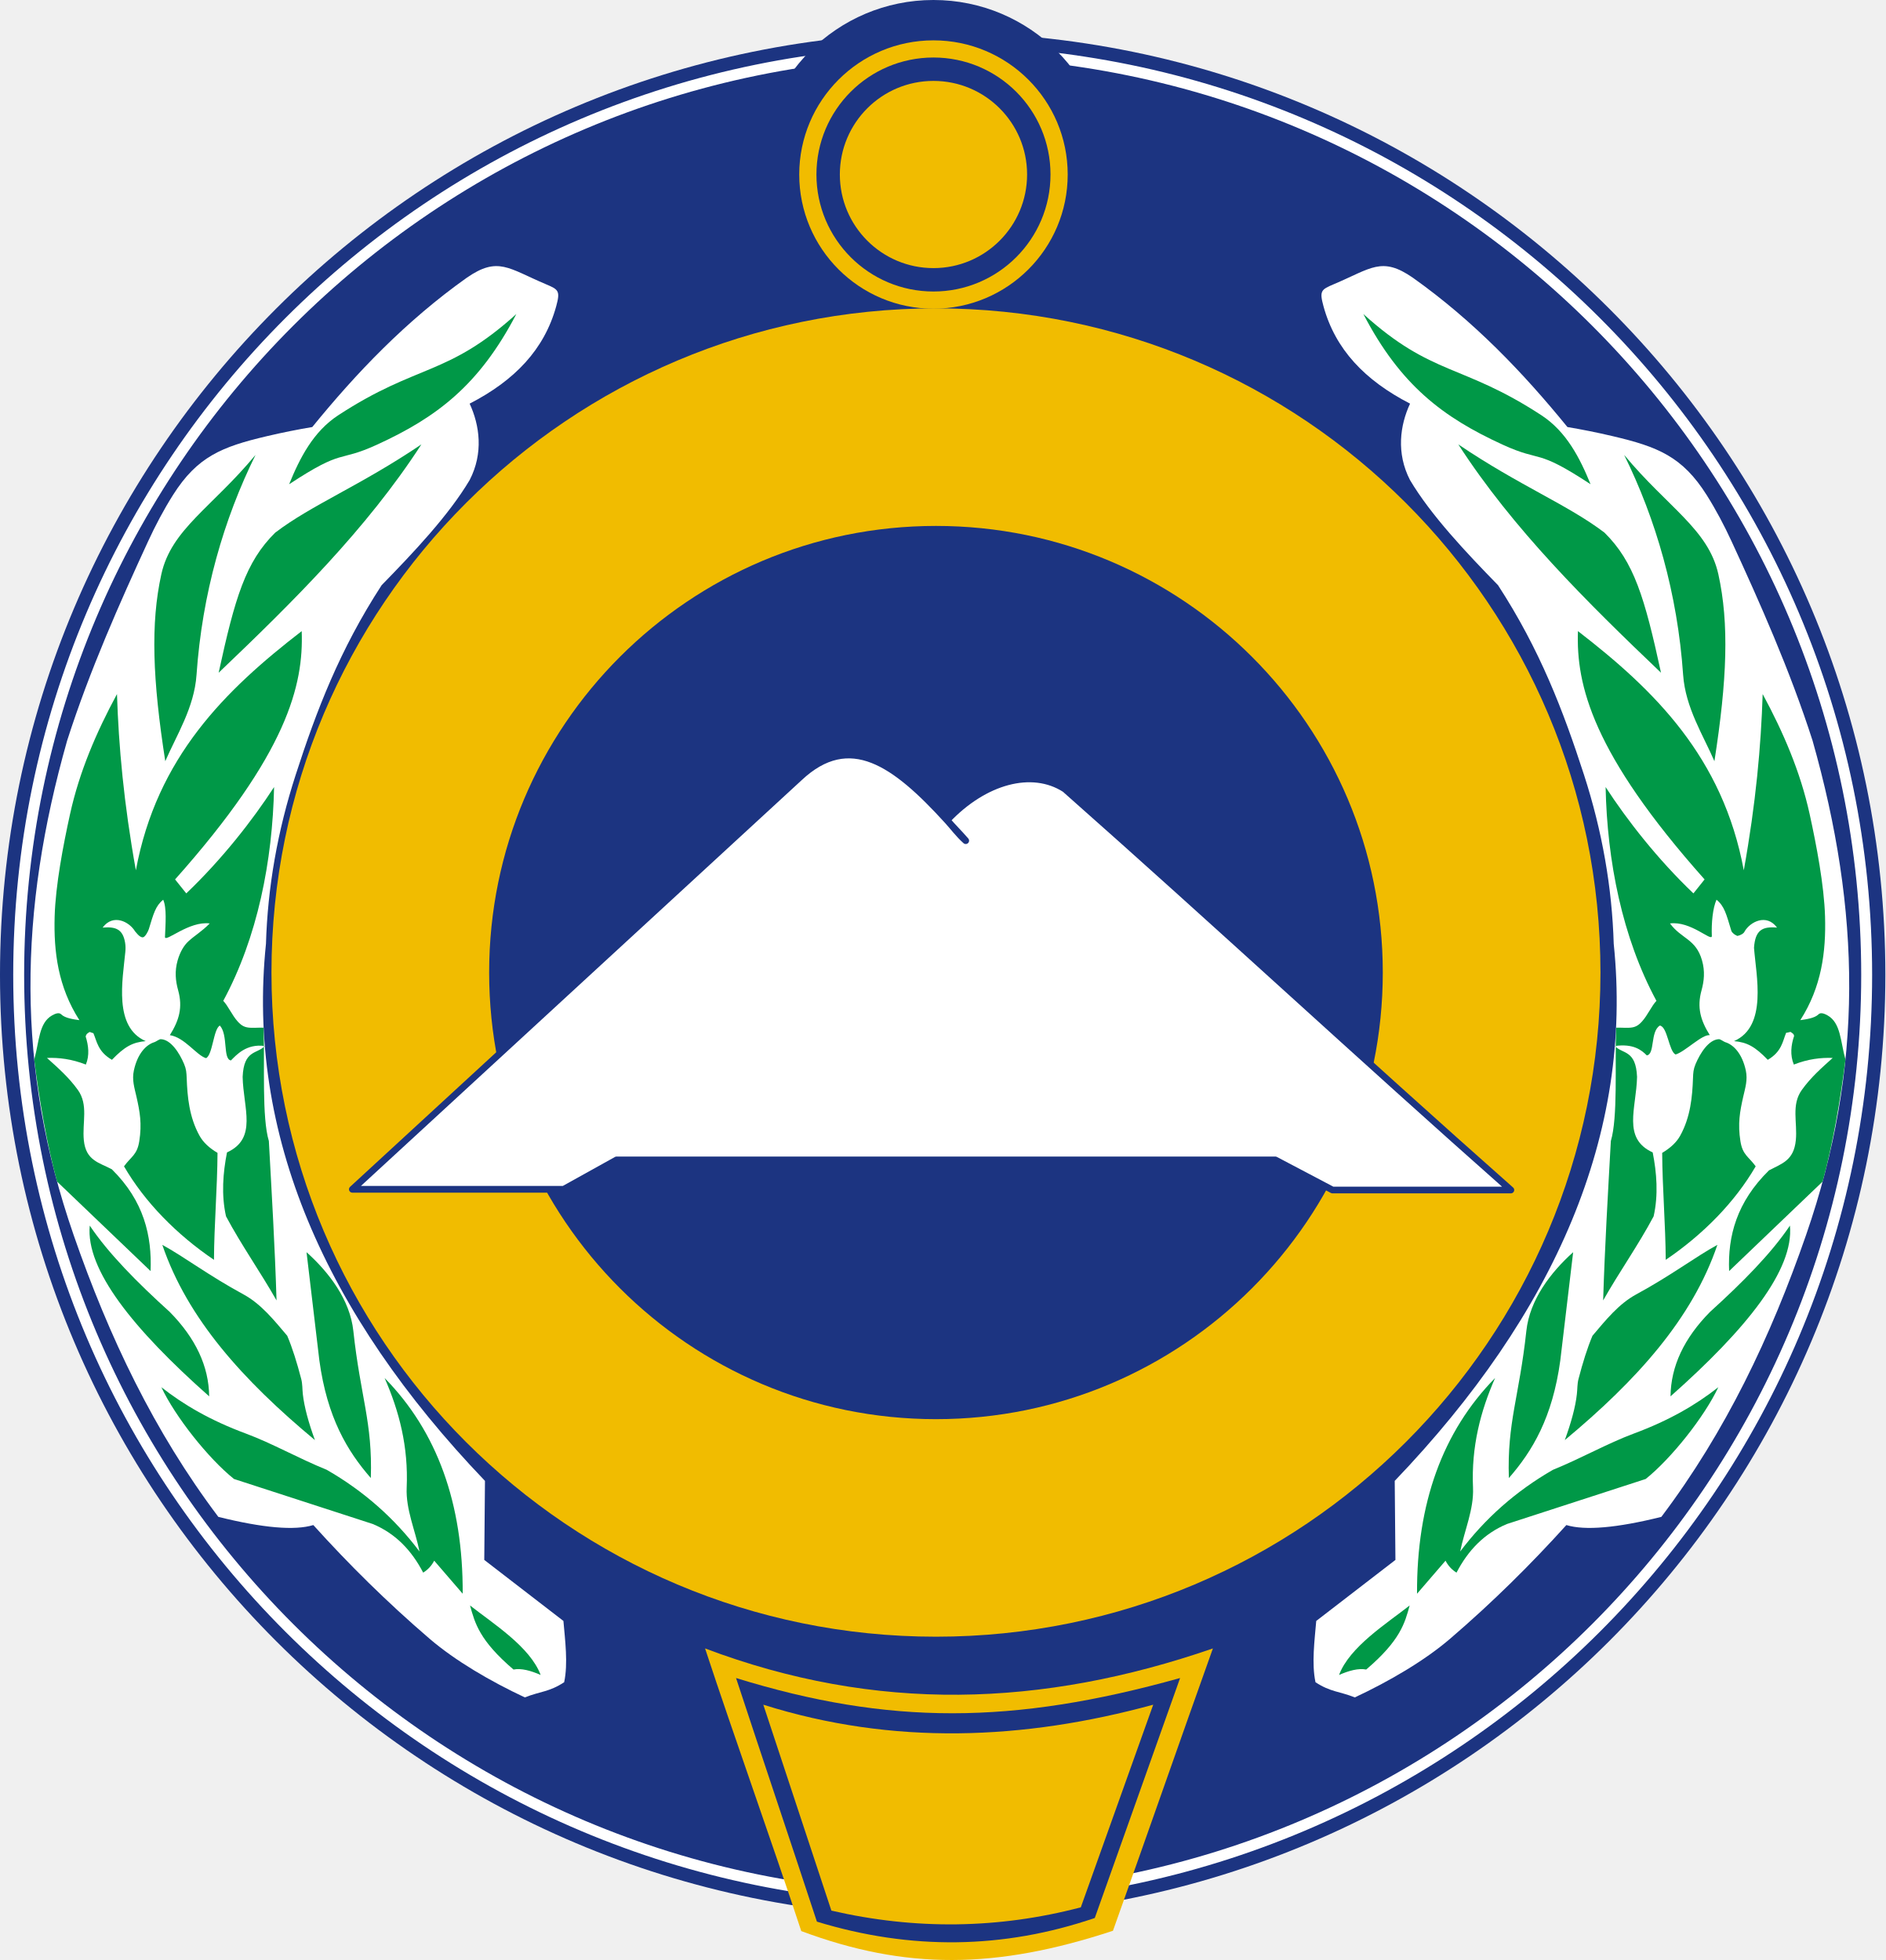
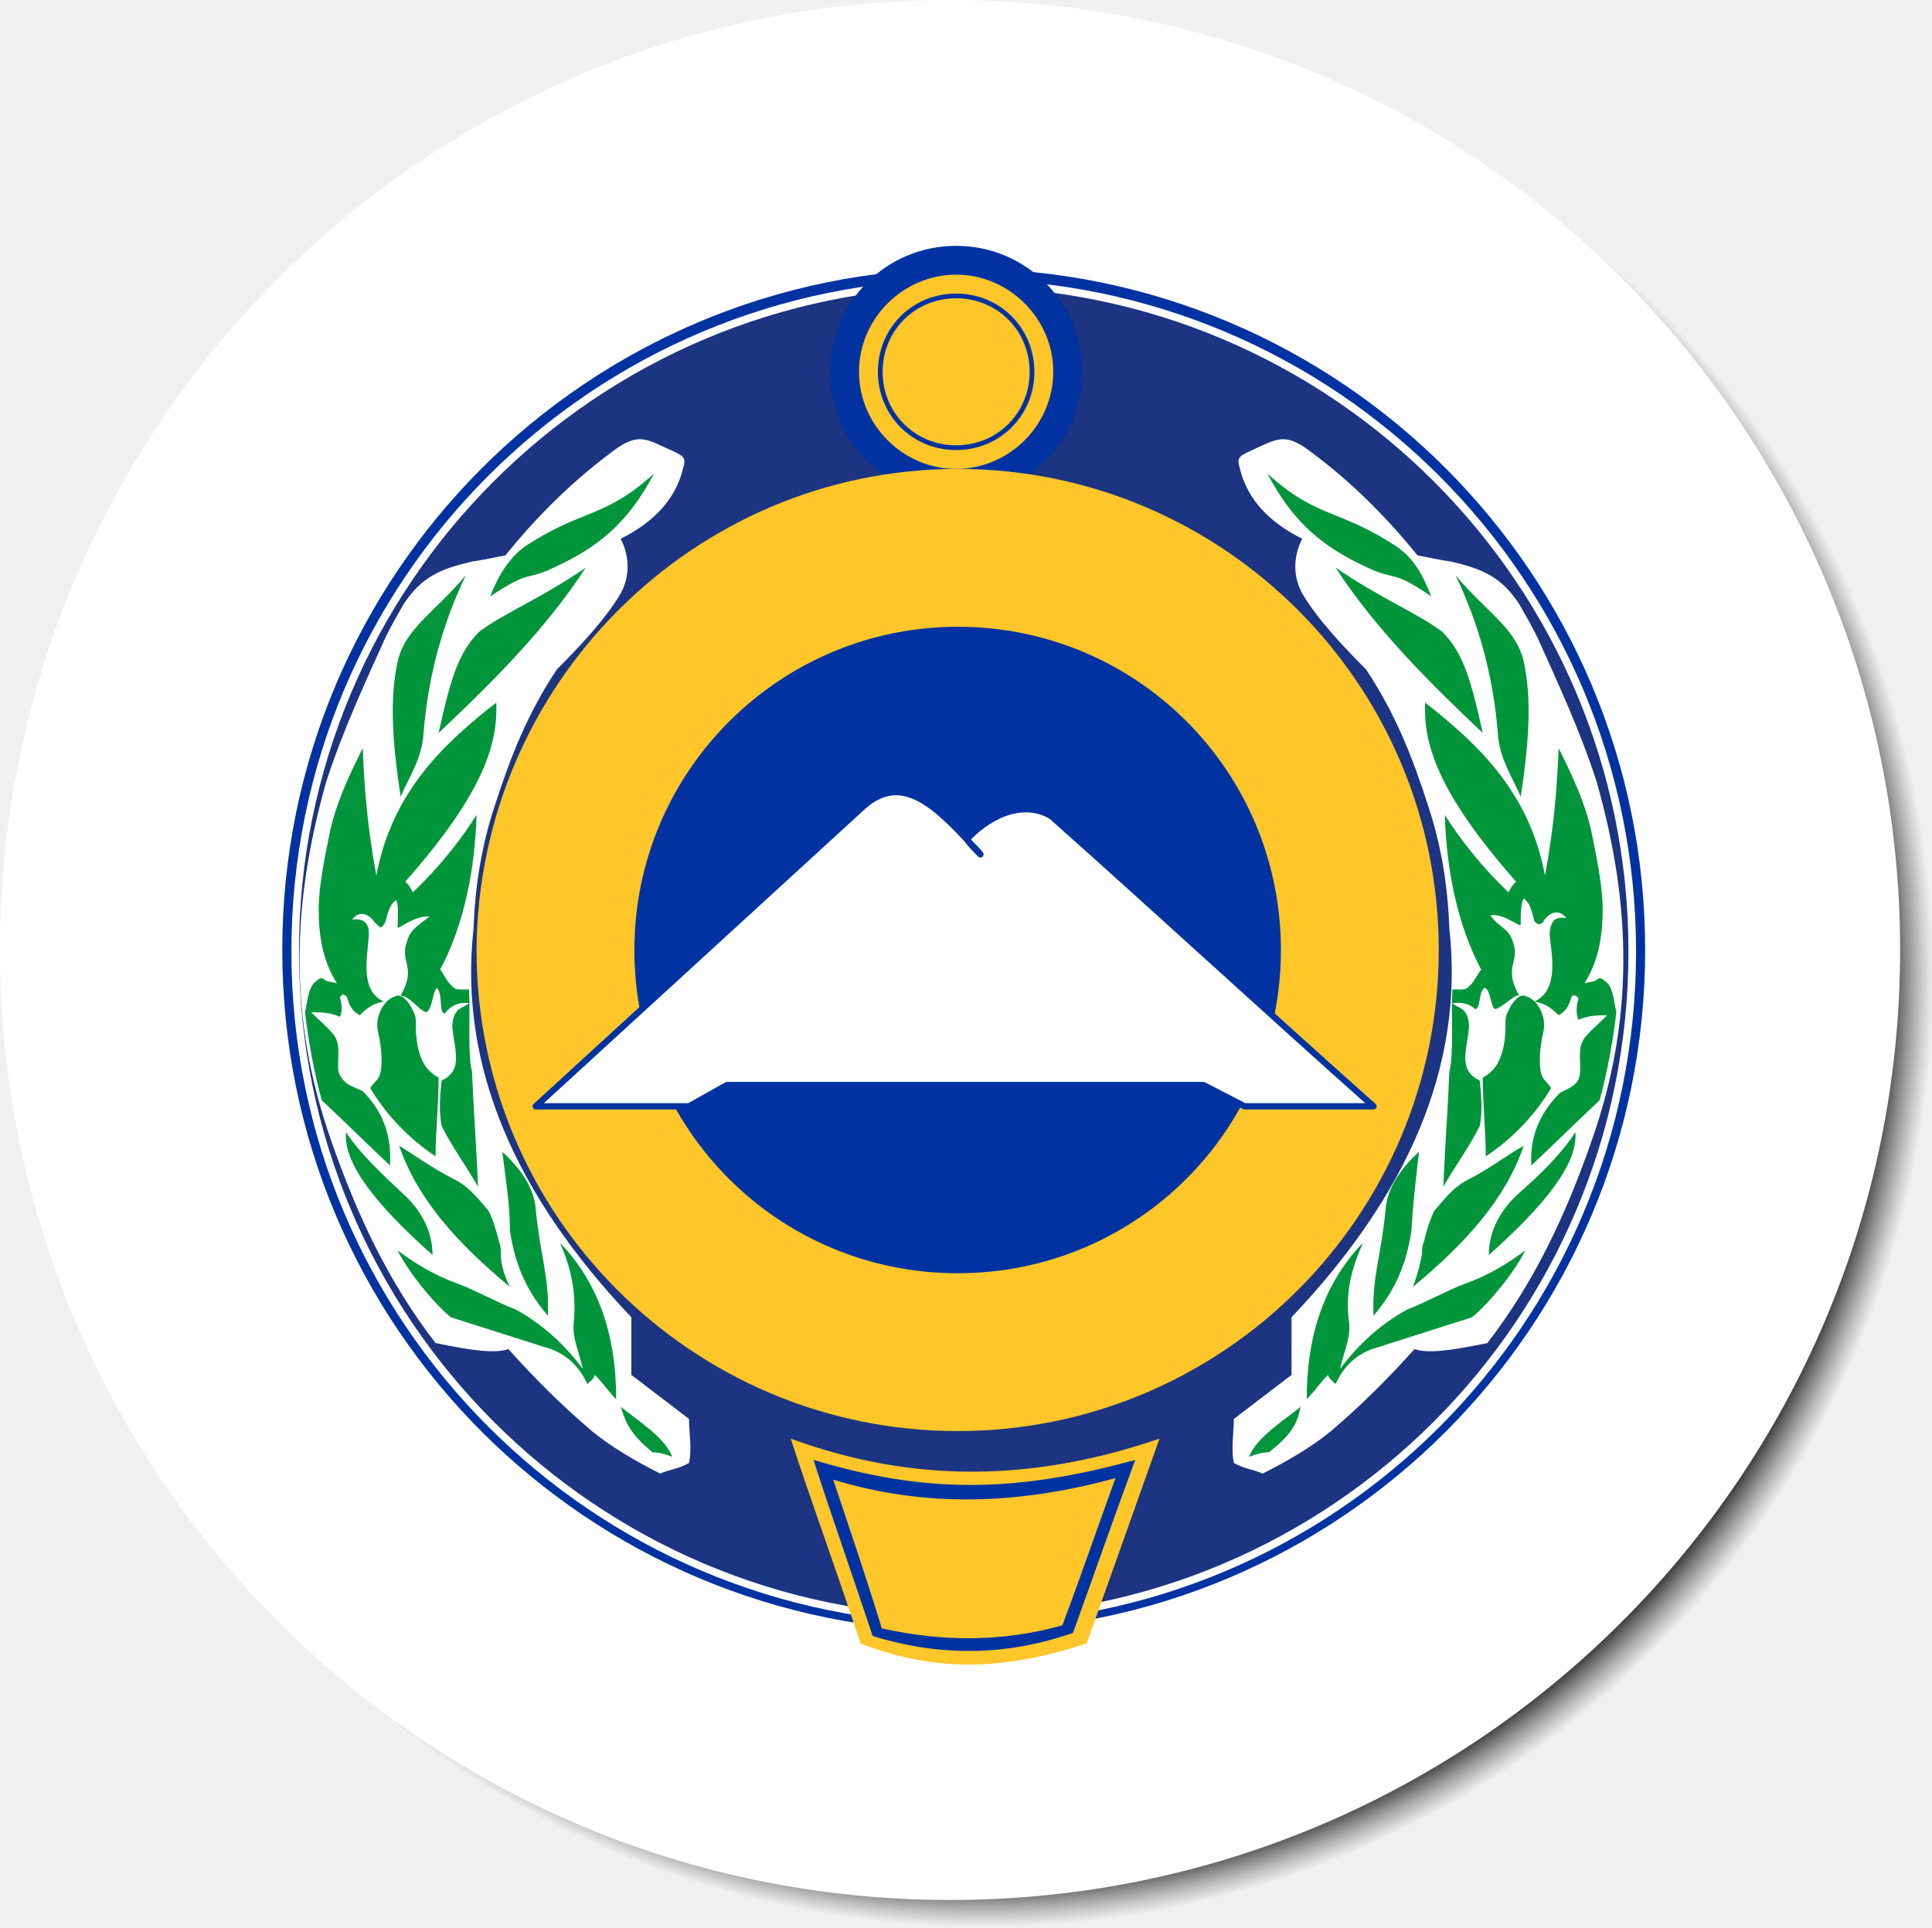
- <svg xmlns="http://www.w3.org/2000/svg" version="1.0" width="577" height="600" id="svg2272">
-   <defs id="defs2274" />
-   <g id="g4334">
-     <path d="M 107.95,115.404 C 121.294,115.404 132.115,126.225 132.115,139.569 C 132.115,152.912 121.294,163.734 107.95,163.734 C 94.606,163.734 83.785,152.912 83.785,139.569 C 83.785,126.225 94.606,115.404 107.95,115.404 L 107.95,115.404 z " transform="matrix(11.93883,0,0,11.93639,-1000.296,-1367.517)" style="fill:#1c3481;fill-rule:evenodd" id="_131861944" />
-     <path d="M 107.95,115.743 C 121.106,115.743 131.776,126.412 131.776,139.569 C 131.776,152.726 121.106,163.395 107.95,163.395 C 94.793,163.395 84.124,152.726 84.124,139.569 C 84.124,126.412 94.793,115.743 107.95,115.743 L 107.95,115.743 z M 107.95,116.023 C 120.952,116.023 131.496,126.567 131.496,139.569 C 131.496,152.571 120.952,163.115 107.95,163.115 C 94.948,163.115 84.404,152.571 84.404,139.569 C 84.404,126.567 94.948,116.023 107.95,116.023 L 107.95,116.023 z " transform="matrix(11.93883,0,0,11.93639,-1000.296,-1367.517)" style="fill:#ffffff;fill-rule:evenodd" id="_131859272" />
-     <path d="M 107.714,114.567 C 110.186,114.567 112.19,116.571 112.19,119.043 C 112.19,121.514 110.186,123.519 107.714,123.519 C 105.243,123.519 103.238,121.514 103.238,119.043 C 103.238,116.571 105.243,114.567 107.714,114.567 z " transform="matrix(11.93883,0,0,11.93639,-1000.296,-1367.517)" style="fill:#1c3481;fill-rule:evenodd" id="_131779832" />
-     <path d="M 101.859,156.843 C 102.618,159.15 103.567,161.785 104.325,164.092 C 107.01,165.093 109.318,165.071 112.315,164.084 C 113.122,161.824 114.07,159.103 114.877,156.843 C 110.495,158.355 106.238,158.497 101.859,156.843 z " transform="matrix(11.93883,0,0,11.93639,-1000.296,-1367.517)" style="fill:#f1bc00;fill-rule:evenodd" id="_131783040" />
-     <path d="M 107.714,115.602 C 109.614,115.602 111.155,117.143 111.155,119.043 C 111.155,120.943 109.614,122.484 107.714,122.484 C 105.814,122.484 104.273,120.943 104.273,119.043 C 104.273,117.143 105.814,115.602 107.714,115.602 z " transform="matrix(11.93883,0,0,11.93639,-1000.296,-1367.517)" style="fill:#f1bc00;fill-rule:evenodd" id="_131783896" />
-     <path d="M 107.778,122.475 C 117.184,122.475 124.812,130.103 124.812,139.509 C 124.812,148.914 117.184,156.542 107.778,156.542 C 98.372,156.542 90.744,148.914 90.744,139.509 C 90.744,130.103 98.372,122.475 107.778,122.475 L 107.778,122.475 z " transform="matrix(11.93883,0,0,11.93639,-1000.296,-1367.517)" style="fill:#f1bc00;fill-rule:evenodd" id="_132154072" />
-     <path d="M 107.778,128.055 C 114.103,128.055 119.232,133.184 119.232,139.509 C 119.232,145.834 114.103,150.963 107.778,150.963 C 101.453,150.963 96.324,145.834 96.324,139.509 C 96.324,133.184 101.453,128.055 107.778,128.055 z " transform="matrix(11.93883,0,0,11.93639,-1000.296,-1367.517)" style="fill:#1c3481;fill-rule:evenodd" id="_132155144" />
-     <path d="M 102.653,157.602 C 103.301,159.572 104.079,161.88 104.726,163.85 C 107.126,164.583 109.5,164.558 111.849,163.756 C 112.538,161.827 113.347,159.532 114.036,157.602 C 109.746,158.802 106.567,158.812 102.653,157.602 L 102.653,157.602 z " transform="matrix(11.93883,0,0,11.93639,-1000.296,-1367.517)" style="fill:#1c3481;fill-rule:evenodd" id="_132155408" />
-     <path d="M 92.817,145.068 L 98.234,145.068 L 99.591,144.314 L 116.477,144.314 L 117.942,145.086 L 122.515,145.086 C 118.584,141.607 115.017,138.283 111.085,134.804 C 110.24,134.259 109.019,134.588 108.062,135.601 C 108.225,135.789 108.378,135.939 108.541,136.127 C 108.355,135.961 108.224,135.778 108.062,135.601 C 106.73,134.14 105.569,133.297 104.275,134.514 L 92.817,145.068 z " transform="matrix(11.93883,0,0,11.93639,-1000.296,-1367.517)" style="fill:#ffffff;fill-rule:evenodd;stroke:#1c3481;stroke-width:0.172;stroke-linecap:round;stroke-linejoin:round;stroke-miterlimit:4;stroke-dasharray:none" id="_131779688" />
-     <path d="M 103.352,158.286 C 103.934,160.055 104.515,161.798 105.097,163.567 C 107.251,164.064 109.382,164.036 111.491,163.483 C 112.11,161.751 112.728,160.018 113.347,158.286 C 110.022,159.195 106.677,159.334 103.352,158.286 z " transform="matrix(11.93883,0,0,11.93639,-1000.296,-1367.517)" style="fill:#f1bc00;fill-rule:evenodd" id="_132158352" />
-     <path d="M 107.714,116.342 C 109.205,116.342 110.414,117.551 110.414,119.042 C 110.414,120.533 109.205,121.743 107.714,121.743 C 106.223,121.743 105.014,120.533 105.014,119.042 C 105.014,117.551 106.223,116.342 107.714,116.342 z " transform="matrix(11.93883,0,0,11.93639,-1000.296,-1367.517)" style="fill:none;fill-rule:evenodd;stroke:#1c3481;stroke-width:0.6" id="_132159736" />
-     <path d="M 123.938,153.679 C 123.035,154.679 122.052,155.655 120.956,156.596 C 120.298,157.16 119.396,157.687 118.515,158.099 C 118.118,157.94 117.895,157.964 117.507,157.71 C 117.404,157.231 117.485,156.627 117.526,156.138 C 118.203,155.616 118.879,155.095 119.556,154.573 C 119.55,153.897 119.544,153.221 119.538,152.546 C 123.65,148.246 125.656,143.644 125.152,138.772 C 125.109,137.331 124.858,135.884 124.388,134.432 C 123.856,132.79 123.261,131.23 122.186,129.575 C 121.374,128.743 120.466,127.782 119.93,126.879 C 119.573,126.188 119.673,125.474 119.931,124.919 C 118.77,124.321 118.014,123.525 117.712,122.422 C 117.603,122.024 117.653,121.993 117.974,121.857 C 118.937,121.45 119.203,121.136 120.002,121.689 C 121.567,122.8 122.839,124.135 123.965,125.519 C 124.312,125.577 124.727,125.658 125.135,125.755 C 126.277,126.024 126.913,126.275 127.536,127.265 C 127.773,127.641 127.984,128.041 128.173,128.451 C 128.898,130.023 129.666,131.749 130.249,133.561 C 131.485,137.924 131.573,141.939 130.083,146.239 C 129.177,148.854 128.018,151.286 126.373,153.469 C 125.227,153.754 124.415,153.824 123.938,153.679 L 123.938,153.679 z " transform="matrix(11.93883,0,0,11.93639,-1000.296,-1367.517)" style="fill:#ffffff;fill-rule:evenodd" id="_132158328" />
-     <path d="M 124.558,126.986 C 124.283,126.309 123.937,125.634 123.297,125.216 C 121.257,123.883 120.508,124.226 118.734,122.621 C 119.684,124.446 120.773,125.269 122.305,125.971 C 123.332,126.442 123.129,126.045 124.558,126.986 L 124.558,126.986 z " transform="matrix(11.93883,0,0,11.93639,-1000.296,-1367.517)" style="fill:#009847;fill-rule:evenodd" id="_132164784" />
-     <path d="M 121.168,125.964 C 122.737,127.025 123.975,127.511 124.916,128.228 C 125.674,128.977 125.945,129.893 126.364,131.82 C 124.458,130.001 122.571,128.135 121.168,125.964 L 121.168,125.964 z " transform="matrix(11.93883,0,0,11.93639,-1000.296,-1367.517)" style="fill:#009847;fill-rule:evenodd" id="_132165536" />
-     <path d="M 125.419,126.233 C 126.232,127.88 126.787,129.79 126.931,131.874 C 126.99,132.718 127.45,133.43 127.733,134.089 C 128.059,132.003 128.113,130.557 127.834,129.294 C 127.579,128.142 126.537,127.582 125.419,126.233 z " transform="matrix(11.93883,0,0,11.93639,-1000.296,-1367.517)" style="fill:#009847;fill-rule:evenodd" id="_132166288" />
-     <path d="M 129.132,144.582 C 128.306,145.394 128.073,146.266 128.11,147.165 C 128.953,146.358 129.664,145.677 130.507,144.87 C 130.766,143.927 130.969,142.742 131.092,141.742 C 130.962,141.271 130.973,140.801 130.635,140.609 C 130.562,140.567 130.459,140.522 130.401,140.581 C 130.303,140.68 130.082,140.709 129.935,140.73 C 130.482,139.874 130.595,138.975 130.569,138.071 C 130.545,137.266 130.347,136.235 130.175,135.449 C 129.935,134.355 129.497,133.343 128.97,132.367 C 128.928,133.693 128.796,135.166 128.486,136.887 C 127.949,133.988 126.198,132.268 124.235,130.753 C 124.185,132.133 124.603,133.887 127.481,137.121 C 127.338,137.3 127.338,137.3 127.195,137.479 C 126.279,136.605 125.497,135.604 124.944,134.752 C 124.983,136.645 125.368,138.607 126.247,140.235 C 126.127,140.357 126.021,140.605 125.877,140.764 C 125.778,140.874 125.693,140.92 125.543,140.925 C 125.408,140.93 125.349,140.919 125.212,140.923 C 125.181,141.895 125.259,143.224 125.078,143.83 C 125.003,145.197 124.922,146.559 124.881,147.918 C 125.291,147.192 125.785,146.496 126.175,145.761 C 126.299,145.211 126.254,144.643 126.151,144.122 C 125.364,143.762 125.733,142.988 125.75,142.186 C 125.721,141.483 125.374,141.603 125.181,141.393 C 125.653,141.328 125.862,141.494 126,141.634 C 126.213,141.602 126.084,141.024 126.334,140.869 C 126.531,140.896 126.565,141.527 126.737,141.611 C 126.981,141.54 127.418,141.088 127.615,141.115 C 127.378,140.736 127.281,140.405 127.403,139.965 C 127.468,139.729 127.496,139.478 127.415,139.196 C 127.257,138.643 126.89,138.65 126.594,138.25 C 127.122,138.182 127.65,138.714 127.667,138.579 C 127.653,138.233 127.692,137.85 127.787,137.641 C 127.993,137.81 128.037,138.012 128.169,138.446 C 128.206,138.513 128.269,138.548 128.322,138.57 C 128.402,138.556 128.49,138.506 128.509,138.451 C 128.652,138.208 129.069,137.99 129.338,138.356 C 128.96,138.323 128.779,138.42 128.748,138.874 C 128.801,139.586 129.101,140.888 128.235,141.268 C 128.574,141.298 128.774,141.41 129.101,141.747 C 129.463,141.537 129.483,141.264 129.572,141.054 C 129.617,141.052 129.654,141.034 129.684,141.031 C 129.739,141.07 129.769,141.081 129.776,141.135 C 129.698,141.366 129.667,141.625 129.769,141.869 C 130.134,141.726 130.459,141.688 130.765,141.699 C 130.483,141.954 130.21,142.19 129.975,142.518 C 129.697,142.903 129.865,143.355 129.82,143.809 C 129.768,144.335 129.455,144.41 129.132,144.582 L 129.132,144.582 z " transform="matrix(11.93883,0,0,11.93639,-1000.296,-1367.517)" style="fill:#009847;fill-rule:evenodd" id="_132164640" />
-     <path d="M 126.485,146.877 C 127.446,146.226 128.26,145.394 128.791,144.479 C 128.608,144.226 128.456,144.189 128.4,143.837 C 128.328,143.385 128.386,143.074 128.47,142.701 C 128.524,142.462 128.59,142.264 128.538,142.02 C 128.443,141.583 128.22,141.357 128.009,141.294 C 127.97,141.281 127.887,141.216 127.848,141.218 C 127.586,141.228 127.368,141.577 127.25,141.856 C 127.195,141.988 127.189,142.075 127.184,142.217 C 127.167,142.695 127.12,143.214 126.857,143.691 C 126.76,143.866 126.604,144.009 126.394,144.134 C 126.399,145.027 126.48,145.983 126.485,146.877 z " transform="matrix(11.93883,0,0,11.93639,-1000.296,-1367.517)" style="fill:#009847;fill-rule:evenodd" id="_132167584" />
-     <path d="M 127.809,146.493 C 127.167,148.383 125.746,149.962 123.898,151.5 C 124.062,151.048 124.171,150.65 124.207,150.322 C 124.223,150.188 124.215,150.064 124.249,149.933 C 124.358,149.511 124.475,149.139 124.607,148.824 C 124.943,148.428 125.275,148.01 125.727,147.764 C 126.622,147.279 127.251,146.797 127.809,146.493 z " transform="matrix(11.93883,0,0,11.93639,-1000.296,-1367.517)" style="fill:#009847;fill-rule:evenodd" id="_132170144" />
-     <path d="M 129.669,145.999 C 129.775,147.129 128.562,148.645 126.608,150.378 C 126.616,149.609 126.954,148.887 127.621,148.212 C 128.449,147.461 129.186,146.719 129.669,145.999 z " transform="matrix(11.93883,0,0,11.93639,-1000.296,-1367.517)" style="fill:#009847;fill-rule:evenodd" id="_132174128" />
-     <path d="M 124.112,146.681 C 123.536,147.198 122.998,147.901 122.912,148.701 C 122.73,150.392 122.416,151.044 122.464,152.473 C 123.067,151.783 123.582,150.924 123.782,149.459 C 123.892,148.533 124.002,147.607 124.112,146.681 L 124.112,146.681 z " transform="matrix(11.93883,0,0,11.93639,-1000.296,-1367.517)" style="fill:#009847;fill-rule:evenodd" id="_132174912" />
-     <path d="M 122.111,149.907 C 120.765,151.279 120.098,153.123 120.11,155.44 C 120.353,155.158 120.596,154.875 120.84,154.593 C 120.915,154.736 121.012,154.831 121.122,154.899 C 121.417,154.331 121.831,153.894 122.417,153.651 C 123.602,153.266 124.787,152.882 125.972,152.497 C 126.632,151.968 127.481,150.895 127.833,150.144 C 127.264,150.592 126.582,150.993 125.665,151.333 C 124.984,151.587 124.328,151.964 123.594,152.262 C 122.637,152.812 121.85,153.515 121.216,154.357 C 121.326,153.812 121.569,153.278 121.545,152.723 C 121.498,151.667 121.739,150.754 122.111,149.907 z " transform="matrix(11.93883,0,0,11.93639,-1000.296,-1367.517)" style="fill:#009847;fill-rule:evenodd" id="_132173896" />
-     <path d="M 119.921,155.741 C 119.324,156.21 118.38,156.804 118.111,157.523 C 118.368,157.411 118.607,157.346 118.807,157.384 C 119.684,156.636 119.797,156.192 119.921,155.741 L 119.921,155.741 z " transform="matrix(11.93883,0,0,11.93639,-1000.296,-1367.517)" style="fill:#009847;fill-rule:evenodd" id="_132177432" />
-     <path d="M 91.817,153.679 C 92.719,154.679 93.703,155.655 94.799,156.596 C 95.457,157.16 96.359,157.687 97.239,158.099 C 97.637,157.94 97.859,157.964 98.247,157.71 C 98.35,157.231 98.27,156.627 98.228,156.138 C 97.552,155.616 96.875,155.095 96.199,154.573 C 96.205,153.897 96.211,153.221 96.217,152.546 C 92.105,148.246 90.098,143.644 90.603,138.772 C 90.646,137.331 90.896,135.884 91.367,134.432 C 91.898,132.79 92.493,131.23 93.568,129.575 C 94.381,128.743 95.289,127.782 95.824,126.879 C 96.182,126.188 96.081,125.474 95.824,124.919 C 96.985,124.321 97.74,123.525 98.043,122.422 C 98.152,122.024 98.101,121.993 97.781,121.857 C 96.817,121.45 96.552,121.136 95.752,121.689 C 94.188,122.8 92.916,124.135 91.79,125.519 C 91.442,125.577 91.028,125.658 90.619,125.755 C 89.477,126.024 88.842,126.275 88.218,127.265 C 87.981,127.641 87.77,128.041 87.581,128.451 C 86.857,130.023 86.088,131.749 85.506,133.561 C 84.269,137.924 84.182,141.939 85.672,146.239 C 86.578,148.854 87.737,151.286 89.382,153.469 C 90.528,153.754 91.339,153.824 91.817,153.679 L 91.817,153.679 z " transform="matrix(11.93883,0,0,11.93639,-1000.296,-1367.517)" style="fill:#ffffff;fill-rule:evenodd" id="_132177200" />
-     <path d="M 91.197,126.986 C 91.472,126.309 91.817,125.634 92.457,125.216 C 94.497,123.883 95.246,124.226 97.021,122.621 C 96.07,124.446 94.982,125.269 93.45,125.971 C 92.423,126.442 92.626,126.045 91.197,126.986 L 91.197,126.986 z " transform="matrix(11.93883,0,0,11.93639,-1000.296,-1367.517)" style="fill:#009847;fill-rule:evenodd" id="_132178424" />
-     <path d="M 94.587,125.964 C 93.017,127.025 91.78,127.511 90.839,128.228 C 90.081,128.977 89.809,129.893 89.39,131.82 C 91.296,130.001 93.183,128.135 94.587,125.964 L 94.587,125.964 z " transform="matrix(11.93883,0,0,11.93639,-1000.296,-1367.517)" style="fill:#009847;fill-rule:evenodd" id="_132180816" />
-     <path d="M 90.336,126.233 C 89.522,127.88 88.967,129.79 88.823,131.874 C 88.765,132.718 88.305,133.43 88.022,134.089 C 87.696,132.003 87.642,130.557 87.921,129.294 C 88.175,128.142 89.218,127.582 90.336,126.233 z " transform="matrix(11.93883,0,0,11.93639,-1000.296,-1367.517)" style="fill:#009847;fill-rule:evenodd" id="_132181744" />
-     <path d="M 86.651,144.554 C 87.477,145.367 87.682,146.266 87.645,147.165 C 86.802,146.358 86.091,145.677 85.248,144.87 C 84.989,143.927 84.786,142.742 84.663,141.742 C 84.793,141.271 84.781,140.801 85.119,140.609 C 85.193,140.567 85.295,140.522 85.354,140.581 C 85.452,140.68 85.672,140.709 85.82,140.73 C 85.272,139.874 85.16,138.975 85.186,138.071 C 85.209,137.266 85.407,136.235 85.58,135.449 C 85.82,134.355 86.257,133.343 86.784,132.367 C 86.826,133.693 86.958,135.166 87.268,136.887 C 87.805,133.988 89.556,132.268 91.519,130.753 C 91.57,132.133 91.152,133.887 88.273,137.121 C 88.417,137.3 88.416,137.3 88.56,137.479 C 89.476,136.605 90.258,135.604 90.811,134.752 C 90.772,136.645 90.387,138.607 89.508,140.235 C 89.628,140.357 89.734,140.605 89.878,140.764 C 89.977,140.874 90.061,140.92 90.211,140.925 C 90.347,140.93 90.406,140.919 90.543,140.923 C 90.573,141.895 90.495,143.224 90.677,143.83 C 90.752,145.197 90.833,146.559 90.874,147.918 C 90.463,147.192 89.97,146.496 89.579,145.761 C 89.455,145.211 89.501,144.643 89.604,144.122 C 90.391,143.762 90.022,142.988 90.005,142.186 C 90.034,141.483 90.38,141.603 90.573,141.393 C 90.101,141.328 89.844,141.624 89.705,141.763 C 89.493,141.732 89.638,141.106 89.421,140.869 C 89.256,140.954 89.238,141.621 89.067,141.705 C 88.823,141.633 88.518,141.171 88.139,141.115 C 88.376,140.736 88.474,140.405 88.352,139.965 C 88.286,139.729 88.258,139.478 88.339,139.196 C 88.404,138.971 88.503,138.811 88.617,138.706 C 88.784,138.553 88.959,138.456 89.161,138.25 C 88.633,138.182 88.031,138.737 88.014,138.602 C 88.028,138.256 88.063,137.85 87.968,137.641 C 87.77,137.804 87.722,137.997 87.6,138.396 C 87.583,138.453 87.504,138.604 87.446,138.606 C 87.358,138.61 87.262,138.463 87.246,138.451 C 87.102,138.208 86.686,137.99 86.416,138.356 C 86.754,138.327 86.933,138.401 86.991,138.737 C 87.005,138.821 87.006,138.893 86.998,138.978 C 86.928,139.706 86.694,140.906 87.52,141.268 C 87.18,141.298 86.98,141.41 86.654,141.747 C 86.292,141.537 86.269,141.273 86.179,141.064 C 86.136,141.055 86.11,141.037 86.081,141.034 C 86.013,141.08 86.002,141.079 85.981,141.148 C 86.053,141.379 86.085,141.629 85.986,141.869 C 85.62,141.726 85.296,141.688 84.989,141.699 C 85.271,141.954 85.544,142.19 85.78,142.518 C 86.057,142.903 85.89,143.355 85.934,143.809 C 85.986,144.334 86.327,144.382 86.651,144.554 L 86.651,144.554 z " transform="matrix(11.93883,0,0,11.93639,-1000.296,-1367.517)" style="fill:#009847;fill-rule:evenodd" id="_132178400" />
-     <path d="M 89.27,146.877 C 88.309,146.226 87.495,145.394 86.964,144.479 C 87.147,144.226 87.299,144.189 87.355,143.837 C 87.427,143.385 87.369,143.074 87.285,142.701 C 87.231,142.462 87.164,142.264 87.217,142.02 C 87.311,141.583 87.534,141.357 87.745,141.294 C 87.785,141.281 87.868,141.216 87.907,141.218 C 88.169,141.228 88.387,141.577 88.505,141.856 C 88.56,141.988 88.565,142.075 88.571,142.217 C 88.588,142.695 88.635,143.214 88.898,143.691 C 88.995,143.866 89.15,144.009 89.361,144.134 C 89.356,145.027 89.275,145.983 89.27,146.877 L 89.27,146.877 z " transform="matrix(11.93883,0,0,11.93639,-1000.296,-1367.517)" style="fill:#009847;fill-rule:evenodd" id="_132186072" />
-     <path d="M 87.946,146.493 C 88.588,148.383 90.01,149.962 91.858,151.5 C 91.693,151.048 91.585,150.65 91.548,150.322 C 91.533,150.188 91.541,150.064 91.507,149.933 C 91.397,149.511 91.281,149.139 91.148,148.824 C 90.812,148.428 90.48,148.01 90.028,147.764 C 89.133,147.279 88.504,146.797 87.946,146.493 z " transform="matrix(11.93883,0,0,11.93639,-1000.296,-1367.517)" style="fill:#009847;fill-rule:evenodd" id="_131813232" />
-     <path d="M 86.086,145.999 C 85.98,147.129 87.193,148.645 89.147,150.378 C 89.139,149.609 88.801,148.887 88.135,148.212 C 87.306,147.461 86.569,146.719 86.086,145.999 z " transform="matrix(11.93883,0,0,11.93639,-1000.296,-1367.517)" style="fill:#009847;fill-rule:evenodd" id="_132183712" />
-     <path d="M 91.643,146.681 C 92.219,147.198 92.757,147.901 92.843,148.701 C 93.025,150.392 93.338,151.044 93.291,152.473 C 92.688,151.783 92.173,150.924 91.972,149.459 C 91.863,148.533 91.753,147.607 91.643,146.681 L 91.643,146.681 z " transform="matrix(11.93883,0,0,11.93639,-1000.296,-1367.517)" style="fill:#009847;fill-rule:evenodd" id="_132184704" />
-     <path d="M 93.644,149.907 C 94.99,151.279 95.657,153.123 95.646,155.44 C 95.402,155.158 95.159,154.875 94.916,154.593 C 94.84,154.736 94.743,154.831 94.633,154.899 C 94.338,154.331 93.925,153.894 93.338,153.651 C 92.153,153.266 90.968,152.882 89.783,152.497 C 89.123,151.968 88.274,150.895 87.922,150.144 C 88.491,150.592 89.173,150.993 90.09,151.333 C 90.772,151.587 91.427,151.964 92.161,152.262 C 93.118,152.812 93.906,153.515 94.539,154.357 C 94.429,153.812 94.186,153.278 94.21,152.723 C 94.257,151.667 94.016,150.754 93.644,149.907 z " transform="matrix(11.93883,0,0,11.93639,-1000.296,-1367.517)" style="fill:#009847;fill-rule:evenodd" id="_132185640" />
-     <path d="M 95.834,155.741 C 96.431,156.21 97.375,156.804 97.644,157.523 C 97.388,157.411 97.149,157.346 96.948,157.384 C 96.072,156.636 95.959,156.192 95.834,155.741 L 95.834,155.741 z " transform="matrix(11.93883,0,0,11.93639,-1000.296,-1367.517)" style="fill:#009847;fill-rule:evenodd" id="_131817120" />
+ <svg xmlns="http://www.w3.org/2000/svg" version="1.1" id="Слой_1" x="0px" y="0px" viewBox="0 0 127.3 127" style="enable-background:new 0 0 127.3 127;" xml:space="preserve">
+   <style type="text/css">
+ 	.st0{fill:url(#SVGID_1_);}
+ 	.st1{fill:#FFFFFF;}
+ 	.st2{fill:#0033A1;}
+ 	.st3{fill:#1C3481;}
+ 	.st4{fill:#FFC629;}
+ 	.st5{fill:#FFFFFF;stroke:#0033A1;stroke-width:0.416;stroke-linecap:round;stroke-linejoin:round;stroke-miterlimit:22.926;}
+ 	.st6{fill:none;stroke:#0033A1;stroke-width:0.312;stroke-miterlimit:22.926;}
+ 	.st7{fill:#00953B;}
+ </style>
+   <radialGradient id="SVGID_1_" cx="64.8" cy="2586.747" r="62.6" gradientTransform="matrix(1 0 0 1 0 -2522.347)" gradientUnits="userSpaceOnUse">
+     <stop offset="0.949" style="stop-color:#212121" />
+     <stop offset="1" style="stop-color:#606060;stop-opacity:0" />
+   </radialGradient>
+   <circle class="st0" cx="64.8" cy="64.4" r="62.6" />
+   <circle class="st1" cx="62.6" cy="62.6" r="62.6" />
+   <g>
+     <path class="st2" d="M63.5,17.7c24.8,0,44.9,20.1,44.9,44.9s-20.1,44.9-44.9,44.9S18.6,87.4,18.6,62.6S38.7,17.7,63.5,17.7   L63.5,17.7z" />
+     <path class="st1" d="M63.5,18.4c24.5,0,44.3,19.8,44.3,44.3S88,107,63.5,107S19.2,87.1,19.2,62.7C19.2,38.2,39,18.4,63.5,18.4   L63.5,18.4z" />
+     <path class="st3" d="M63.5,18.9c24.2,0,43.8,19.6,43.8,43.8s-19.6,43.8-43.8,43.8S19.7,86.9,19.7,62.7   C19.7,38.5,39.3,18.9,63.5,18.9L63.5,18.9z" />
+     <path class="st2" d="M63,16.2c4.6,0,8.3,3.7,8.3,8.3s-3.7,8.3-8.3,8.3s-8.3-3.7-8.3-8.3C54.7,19.9,58.4,16.2,63,16.2L63,16.2z" />
+     <path class="st4" d="M52.1,94.8c1.4,4.3,3.2,9.2,4.6,13.5c5,1.9,9.3,1.8,14.9,0c1.5-4.2,3.3-9.3,4.8-13.5   C68.2,97.6,60.3,97.8,52.1,94.8L52.1,94.8z" />
+     <path class="st4" d="M63,18.1c3.5,0,6.4,2.9,6.4,6.4s-2.9,6.4-6.4,6.4s-6.4-2.9-6.4-6.4S59.5,18.1,63,18.1L63,18.1z" />
+     <path class="st4" d="M63.1,30.9c17.5,0,31.7,14.2,31.7,31.7S80.6,94.3,63.1,94.3S31.4,80.1,31.4,62.6   C31.5,45.1,45.7,30.9,63.1,30.9L63.1,30.9z" />
+     <path class="st2" d="M63.1,41.3c11.8,0,21.3,9.5,21.3,21.3s-9.5,21.3-21.3,21.3s-21.3-9.5-21.3-21.3C41.8,50.8,51.4,41.3,63.1,41.3   L63.1,41.3z" />
+     <path class="st2" d="M53.6,96.2c1.2,3.7,2.7,8,3.9,11.6c4.5,1.4,8.9,1.3,13.2-0.2c1.3-3.6,2.8-7.9,4.1-11.4   C66.8,98.4,60.9,98.4,53.6,96.2L53.6,96.2z" />
+     <path class="st5" d="M35.3,72.9h10.1l2.5-1.4h31.4l2.7,1.4h8.5c-7.3-6.5-13.9-12.6-21.2-19.1c-1.6-1-3.8-0.4-5.6,1.5   c0.3,0.4,0.6,0.6,0.9,1c-0.3-0.3-0.6-0.6-0.9-1c-2.5-2.7-4.6-4.3-7-2L35.3,72.9L35.3,72.9z" />
+     <path class="st4" d="M54.9,97.5c1.1,3.3,2.2,6.5,3.2,9.8c4,0.9,8,0.9,11.9-0.2c1.2-3.2,2.3-6.4,3.5-9.7   C67.3,99.1,61.1,99.4,54.9,97.5L54.9,97.5z" />
+     <path class="st6" d="M63,19.5c2.8,0,5,2.2,5,5s-2.2,5-5,5c-2.8,0-5-2.2-5-5S60.2,19.5,63,19.5L63,19.5z" />
+     <path class="st1" d="M93.2,88.9c-1.7,1.9-3.5,3.7-5.5,5.4c-1.2,1-2.9,2-4.5,2.8c-0.7-0.3-1.2-0.3-1.9-0.7c-0.2-0.9,0-2,0-2.9   c1.3-1,2.5-1.9,3.8-2.9c0-1.3,0-2.5,0-3.8c7.6-8,11.4-16.5,10.4-25.6c-0.1-2.7-0.5-5.4-1.4-8.1c-1-3.1-2.1-6-4.1-9   c-1.5-1.5-3.2-3.3-4.2-5c-0.7-1.3-0.5-2.6,0-3.6c-2.2-1.1-3.6-2.6-4.1-4.6c-0.2-0.7-0.1-0.8,0.5-1.1c1.8-0.8,2.3-1.3,3.8-0.3   c2.9,2.1,5.3,4.5,7.4,7.1c0.6,0.1,1.4,0.3,2.2,0.4c2.1,0.5,3.3,1,4.5,2.8c0.4,0.7,0.8,1.4,1.2,2.2c1.3,2.9,2.8,6.1,3.9,9.5   c2.3,8.1,2.5,15.6-0.3,23.6c-1.7,4.9-3.8,9.4-6.9,13.4C95.6,89,94.1,89.2,93.2,88.9L93.2,88.9z" />
+     <path class="st7" d="M94.3,39.3C93.8,38,93.2,36.8,92,36c-3.8-2.5-5.2-1.8-8.5-4.8c1.8,3.4,3.8,4.9,6.6,6.2   C92,38.3,91.7,37.5,94.3,39.3L94.3,39.3z" />
+     <path class="st7" d="M88,37.4c2.9,2,5.2,2.9,7,4.2c1.4,1.4,1.9,3.1,2.7,6.7C94.1,44.9,90.6,41.4,88,37.4L88,37.4z" />
+     <path class="st7" d="M95.9,37.9c1.5,3.1,2.5,6.6,2.8,10.5c0.1,1.6,1,2.9,1.5,4.1c0.6-3.9,0.7-6.6,0.2-8.9   C99.9,41.4,98,40.4,95.9,37.9L95.9,37.9z" />
+     <path class="st7" d="M102.8,72c-1.5,1.5-2,3.1-1.9,4.8c1.6-1.5,2.9-2.8,4.5-4.3c0.5-1.8,0.9-4,1.1-5.8c-0.2-0.9-0.2-1.7-0.8-2.1   c-0.1-0.1-0.3-0.2-0.4-0.1c-0.2,0.2-0.6,0.2-0.9,0.3c1-1.6,1.2-3.3,1.2-4.9c0-1.5-0.4-3.4-0.7-4.9c-0.4-2-1.3-3.9-2.2-5.7   c-0.1,2.5-0.3,5.2-0.9,8.4c-1-5.4-4.3-8.6-7.9-11.4c-0.1,2.6,0.7,5.8,6,11.8c-0.3,0.3-0.3,0.3-0.5,0.7c-1.7-1.6-3.2-3.5-4.2-5.1   c0.1,3.5,0.8,7.2,2.4,10.2c-0.2,0.2-0.4,0.7-0.7,1c-0.2,0.2-0.3,0.3-0.6,0.3c-0.3,0-0.4,0-0.6,0c-0.1,1.8,0.1,4.3-0.2,5.4   c-0.1,2.5-0.3,5.1-0.4,7.6c0.8-1.4,1.7-2.6,2.4-4c0.2-1,0.1-2.1,0-3c-1.5-0.7-0.8-2.1-0.7-3.6c-0.1-1.3-0.7-1.1-1.1-1.5   c0.9-0.1,1.3,0.2,1.5,0.4c0.4-0.1,0.2-1.1,0.6-1.4c0.4,0,0.4,1.2,0.7,1.4c0.5-0.1,1.3-1,1.6-0.9c-0.4-0.7-0.6-1.3-0.4-2.1   c0.1-0.4,0.2-0.9,0-1.4c-0.3-1-1-1-1.5-1.8c1-0.1,2,0.9,2,0.6c0-0.6,0-1.4,0.2-1.7c0.4,0.3,0.5,0.7,0.7,1.5   c0.1,0.1,0.2,0.2,0.3,0.2c0.1,0,0.3-0.1,0.3-0.2c0.3-0.5,1-0.9,1.5-0.2c-0.7-0.1-1,0.1-1.1,1c0.1,1.3,0.7,3.7-1,4.5   c0.6,0.1,1,0.3,1.6,0.9c0.7-0.4,0.7-0.9,0.9-1.3c0.1,0,0.2,0,0.2,0c0.1,0.1,0.2,0.1,0.2,0.2c-0.1,0.4-0.2,0.9,0,1.4   c0.7-0.3,1.3-0.3,1.9-0.3c-0.5,0.5-1,0.9-1.5,1.5c-0.5,0.7-0.2,1.6-0.3,2.4C104,71.5,103.4,71.7,102.8,72L102.8,72z" />
+     <path class="st7" d="M97.9,76.2c1.8-1.2,3.3-2.8,4.3-4.5c-0.3-0.5-0.6-0.5-0.7-1.2c-0.1-0.8,0-1.4,0.1-2.1c0.1-0.4,0.2-0.8,0.1-1.3   c-0.2-0.8-0.6-1.2-1-1.4c-0.1,0-0.2-0.1-0.3-0.1c-0.5,0-0.9,0.7-1.1,1.2c-0.1,0.2-0.1,0.4-0.1,0.7c0,0.9-0.1,1.9-0.6,2.7   c-0.2,0.3-0.5,0.6-0.9,0.8C97.7,72.8,97.9,74.6,97.9,76.2L97.9,76.2z" />
+     <path class="st7" d="M100.4,75.5c-1.2,3.5-3.8,6.4-7.3,9.3c0.3-0.8,0.5-1.6,0.6-2.2c0-0.2,0-0.5,0.1-0.7c0.2-0.8,0.4-1.5,0.7-2.1   c0.6-0.7,1.2-1.5,2.1-2C98.2,77,99.3,76.1,100.4,75.5L100.4,75.5z" />
+     <path class="st7" d="M103.8,74.6c0.2,2.1-2.1,4.9-5.7,8.1c0-1.4,0.6-2.8,1.9-4C101.6,77.3,102.9,76,103.8,74.6L103.8,74.6z" />
+     <path class="st7" d="M93.5,75.9c-1.1,1-2.1,2.3-2.2,3.8c-0.3,3.1-0.9,4.4-0.8,7c1.1-1.3,2.1-2.9,2.5-5.6   C93.1,79.3,93.3,77.6,93.5,75.9L93.5,75.9z" />
+     <path class="st7" d="M89.8,81.9c-2.5,2.6-3.7,6-3.7,10.3c0.5-0.5,0.9-1.1,1.4-1.6c0.1,0.3,0.3,0.4,0.5,0.6c0.5-1.1,1.3-1.9,2.4-2.3   c2.2-0.7,4.4-1.4,6.6-2.1c1.2-1,2.8-3,3.5-4.4c-1.1,0.8-2.3,1.6-4,2.2c-1.3,0.5-2.5,1.2-3.8,1.7c-1.8,1-3.2,2.3-4.4,3.9   c0.2-1,0.7-2,0.6-3C88.6,85.1,89.1,83.5,89.8,81.9L89.8,81.9z" />
+     <path class="st7" d="M85.7,92.7c-1.1,0.9-2.9,2-3.4,3.3c0.5-0.2,0.9-0.3,1.3-0.3C85.3,94.4,85.5,93.6,85.7,92.7L85.7,92.7z" />
+     <path class="st1" d="M33.5,88.9c1.7,1.9,3.5,3.7,5.5,5.4c1.2,1,2.9,2,4.5,2.8c0.7-0.3,1.2-0.3,1.9-0.7c0.2-0.9,0-2,0-2.9   c-1.3-1-2.5-1.9-3.8-2.9c0-1.3,0-2.5,0-3.8c-7.6-8-11.4-16.5-10.4-25.6c0.1-2.7,0.5-5.4,1.4-8.1c1-3.1,2.1-6,4.1-9   c1.5-1.5,3.2-3.3,4.2-5c0.7-1.3,0.5-2.6,0-3.6c2.2-1.1,3.6-2.6,4.1-4.6c0.2-0.7,0.1-0.8-0.5-1.1c-1.8-0.8-2.3-1.3-3.8-0.3   c-2.9,2.1-5.3,4.5-7.4,7.1c-0.6,0.1-1.4,0.3-2.2,0.4c-2.1,0.5-3.3,1-4.5,2.8c-0.4,0.7-0.8,1.4-1.2,2.2c-1.3,2.9-2.8,6.1-3.9,9.5   c-2.3,8.1-2.5,15.6,0.3,23.6c1.7,4.9,3.8,9.4,6.9,13.4C31.1,89,32.6,89.2,33.5,88.9L33.5,88.9z" />
+     <path class="st7" d="M32.3,39.3c0.5-1.3,1.2-2.5,2.3-3.3c3.8-2.5,5.2-1.8,8.5-4.8c-1.8,3.4-3.8,4.9-6.6,6.2   C34.6,38.3,35,37.5,32.3,39.3L32.3,39.3z" />
+     <path class="st7" d="M38.6,37.4c-2.9,2-5.2,2.9-7,4.2c-1.4,1.4-1.9,3.1-2.7,6.7C32.5,44.9,36,41.4,38.6,37.4L38.6,37.4z" />
+     <path class="st7" d="M30.7,37.9c-1.5,3.1-2.5,6.6-2.8,10.5c-0.1,1.6-1,2.9-1.5,4.1c-0.6-3.9-0.7-6.6-0.2-8.9   C26.7,41.4,28.6,40.4,30.7,37.9L30.7,37.9z" />
+     <path class="st7" d="M23.9,71.9c1.5,1.5,1.9,3.2,1.8,4.9c-1.6-1.5-2.9-2.8-4.5-4.3c-0.5-1.8-0.9-4-1.1-5.8c0.2-0.9,0.2-1.7,0.8-2.1   c0.1-0.1,0.3-0.2,0.4-0.1c0.2,0.2,0.6,0.2,0.9,0.3c-1-1.6-1.2-3.3-1.2-4.9c0-1.5,0.4-3.4,0.7-4.9c0.4-2,1.3-3.9,2.2-5.7   c0.1,2.5,0.3,5.2,0.9,8.4c1-5.4,4.3-8.6,7.9-11.4c0.1,2.6-0.7,5.8-6,11.8c0.3,0.3,0.3,0.3,0.5,0.7c1.7-1.6,3.2-3.5,4.2-5.1   c-0.1,3.5-0.8,7.2-2.4,10.2c0.2,0.2,0.4,0.7,0.7,1c0.2,0.2,0.3,0.3,0.6,0.3c0.3,0,0.4,0,0.6,0c0.1,1.8-0.1,4.3,0.2,5.4   c0.1,2.5,0.3,5.1,0.4,7.6c-0.8-1.4-1.7-2.6-2.4-4c-0.2-1-0.1-2.1,0-3c1.5-0.7,0.8-2.1,0.7-3.6c0.1-1.3,0.7-1.1,1.1-1.5   c-0.9-0.1-1.4,0.4-1.6,0.7c-0.4-0.1-0.1-1.2-0.5-1.7c-0.3,0.2-0.3,1.4-0.7,1.6c-0.5-0.1-1-1-1.7-1.1c0.4-0.7,0.6-1.3,0.4-2.1   c-0.1-0.4-0.2-0.9,0-1.4c0.1-0.4,0.3-0.7,0.5-0.9c0.3-0.3,0.6-0.5,1-0.8c-1-0.1-2.1,0.9-2.1,0.7c0-0.6,0.1-1.4-0.1-1.8   c-0.4,0.3-0.5,0.7-0.7,1.4c0,0.1-0.2,0.4-0.3,0.4c-0.2,0-0.3-0.3-0.4-0.3c-0.3-0.5-1-0.9-1.5-0.2c0.6-0.1,1,0.1,1.1,0.7   c0,0.2,0,0.3,0,0.4c-0.1,1.4-0.6,3.6,1,4.3c-0.6,0.1-1,0.3-1.6,0.9C23,66.5,23,66,22.8,65.6c-0.1,0-0.1,0-0.2-0.1   c-0.1,0.1-0.1,0.1-0.2,0.2c0.1,0.4,0.2,0.9,0,1.3c-0.7-0.3-1.3-0.3-1.9-0.3c0.5,0.5,1,0.9,1.5,1.5c0.5,0.7,0.2,1.6,0.3,2.4   C22.6,71.5,23.3,71.6,23.9,71.9L23.9,71.9z" />
+     <path class="st7" d="M28.7,76.2c-1.8-1.2-3.3-2.8-4.3-4.5c0.3-0.5,0.6-0.5,0.7-1.2c0.1-0.8,0-1.4-0.1-2.1c-0.1-0.4-0.2-0.8-0.1-1.3   c0.2-0.8,0.6-1.2,1-1.4c0.1,0,0.2-0.1,0.3-0.1c0.5,0,0.9,0.7,1.1,1.2c0.1,0.2,0.1,0.4,0.1,0.7c0,0.9,0.1,1.9,0.6,2.7   c0.2,0.3,0.5,0.6,0.9,0.8C28.9,72.8,28.7,74.6,28.7,76.2L28.7,76.2z" />
+     <path class="st7" d="M26.3,75.5c1.2,3.5,3.8,6.4,7.3,9.3C33.2,84,33,83.3,33,82.6c0-0.2,0-0.5-0.1-0.7c-0.2-0.8-0.4-1.5-0.7-2.1   c-0.6-0.7-1.2-1.5-2.1-2C28.5,77,27.3,76.1,26.3,75.5L26.3,75.5z" />
+     <path class="st7" d="M22.8,74.6c-0.2,2.1,2.1,4.9,5.7,8.1c0-1.4-0.6-2.8-1.9-4C25.1,77.3,23.7,76,22.8,74.6L22.8,74.6z" />
+     <path class="st7" d="M33.1,75.9c1.1,1,2.1,2.3,2.2,3.8c0.3,3.1,0.9,4.4,0.8,7c-1.1-1.3-2.1-2.9-2.5-5.6   C33.6,79.3,33.3,77.6,33.1,75.9L33.1,75.9z" />
+     <path class="st7" d="M36.9,81.9c2.5,2.6,3.7,6,3.7,10.3c-0.5-0.5-0.9-1.1-1.4-1.6c-0.1,0.3-0.3,0.4-0.5,0.6   c-0.5-1.1-1.3-1.9-2.4-2.3c-2.2-0.7-4.4-1.4-6.6-2.1c-1.2-1-2.8-3-3.5-4.4c1.1,0.8,2.3,1.6,4,2.2c1.3,0.5,2.5,1.2,3.8,1.7   c1.8,1,3.2,2.3,4.4,3.9c-0.2-1-0.7-2-0.6-3C38,85.1,37.6,83.5,36.9,81.9L36.9,81.9z" />
+     <path class="st7" d="M40.9,92.7c1.1,0.9,2.9,2,3.4,3.3c-0.5-0.2-0.9-0.3-1.3-0.3C41.4,94.4,41.2,93.6,40.9,92.7L40.9,92.7z" />
  </g>
</svg>
